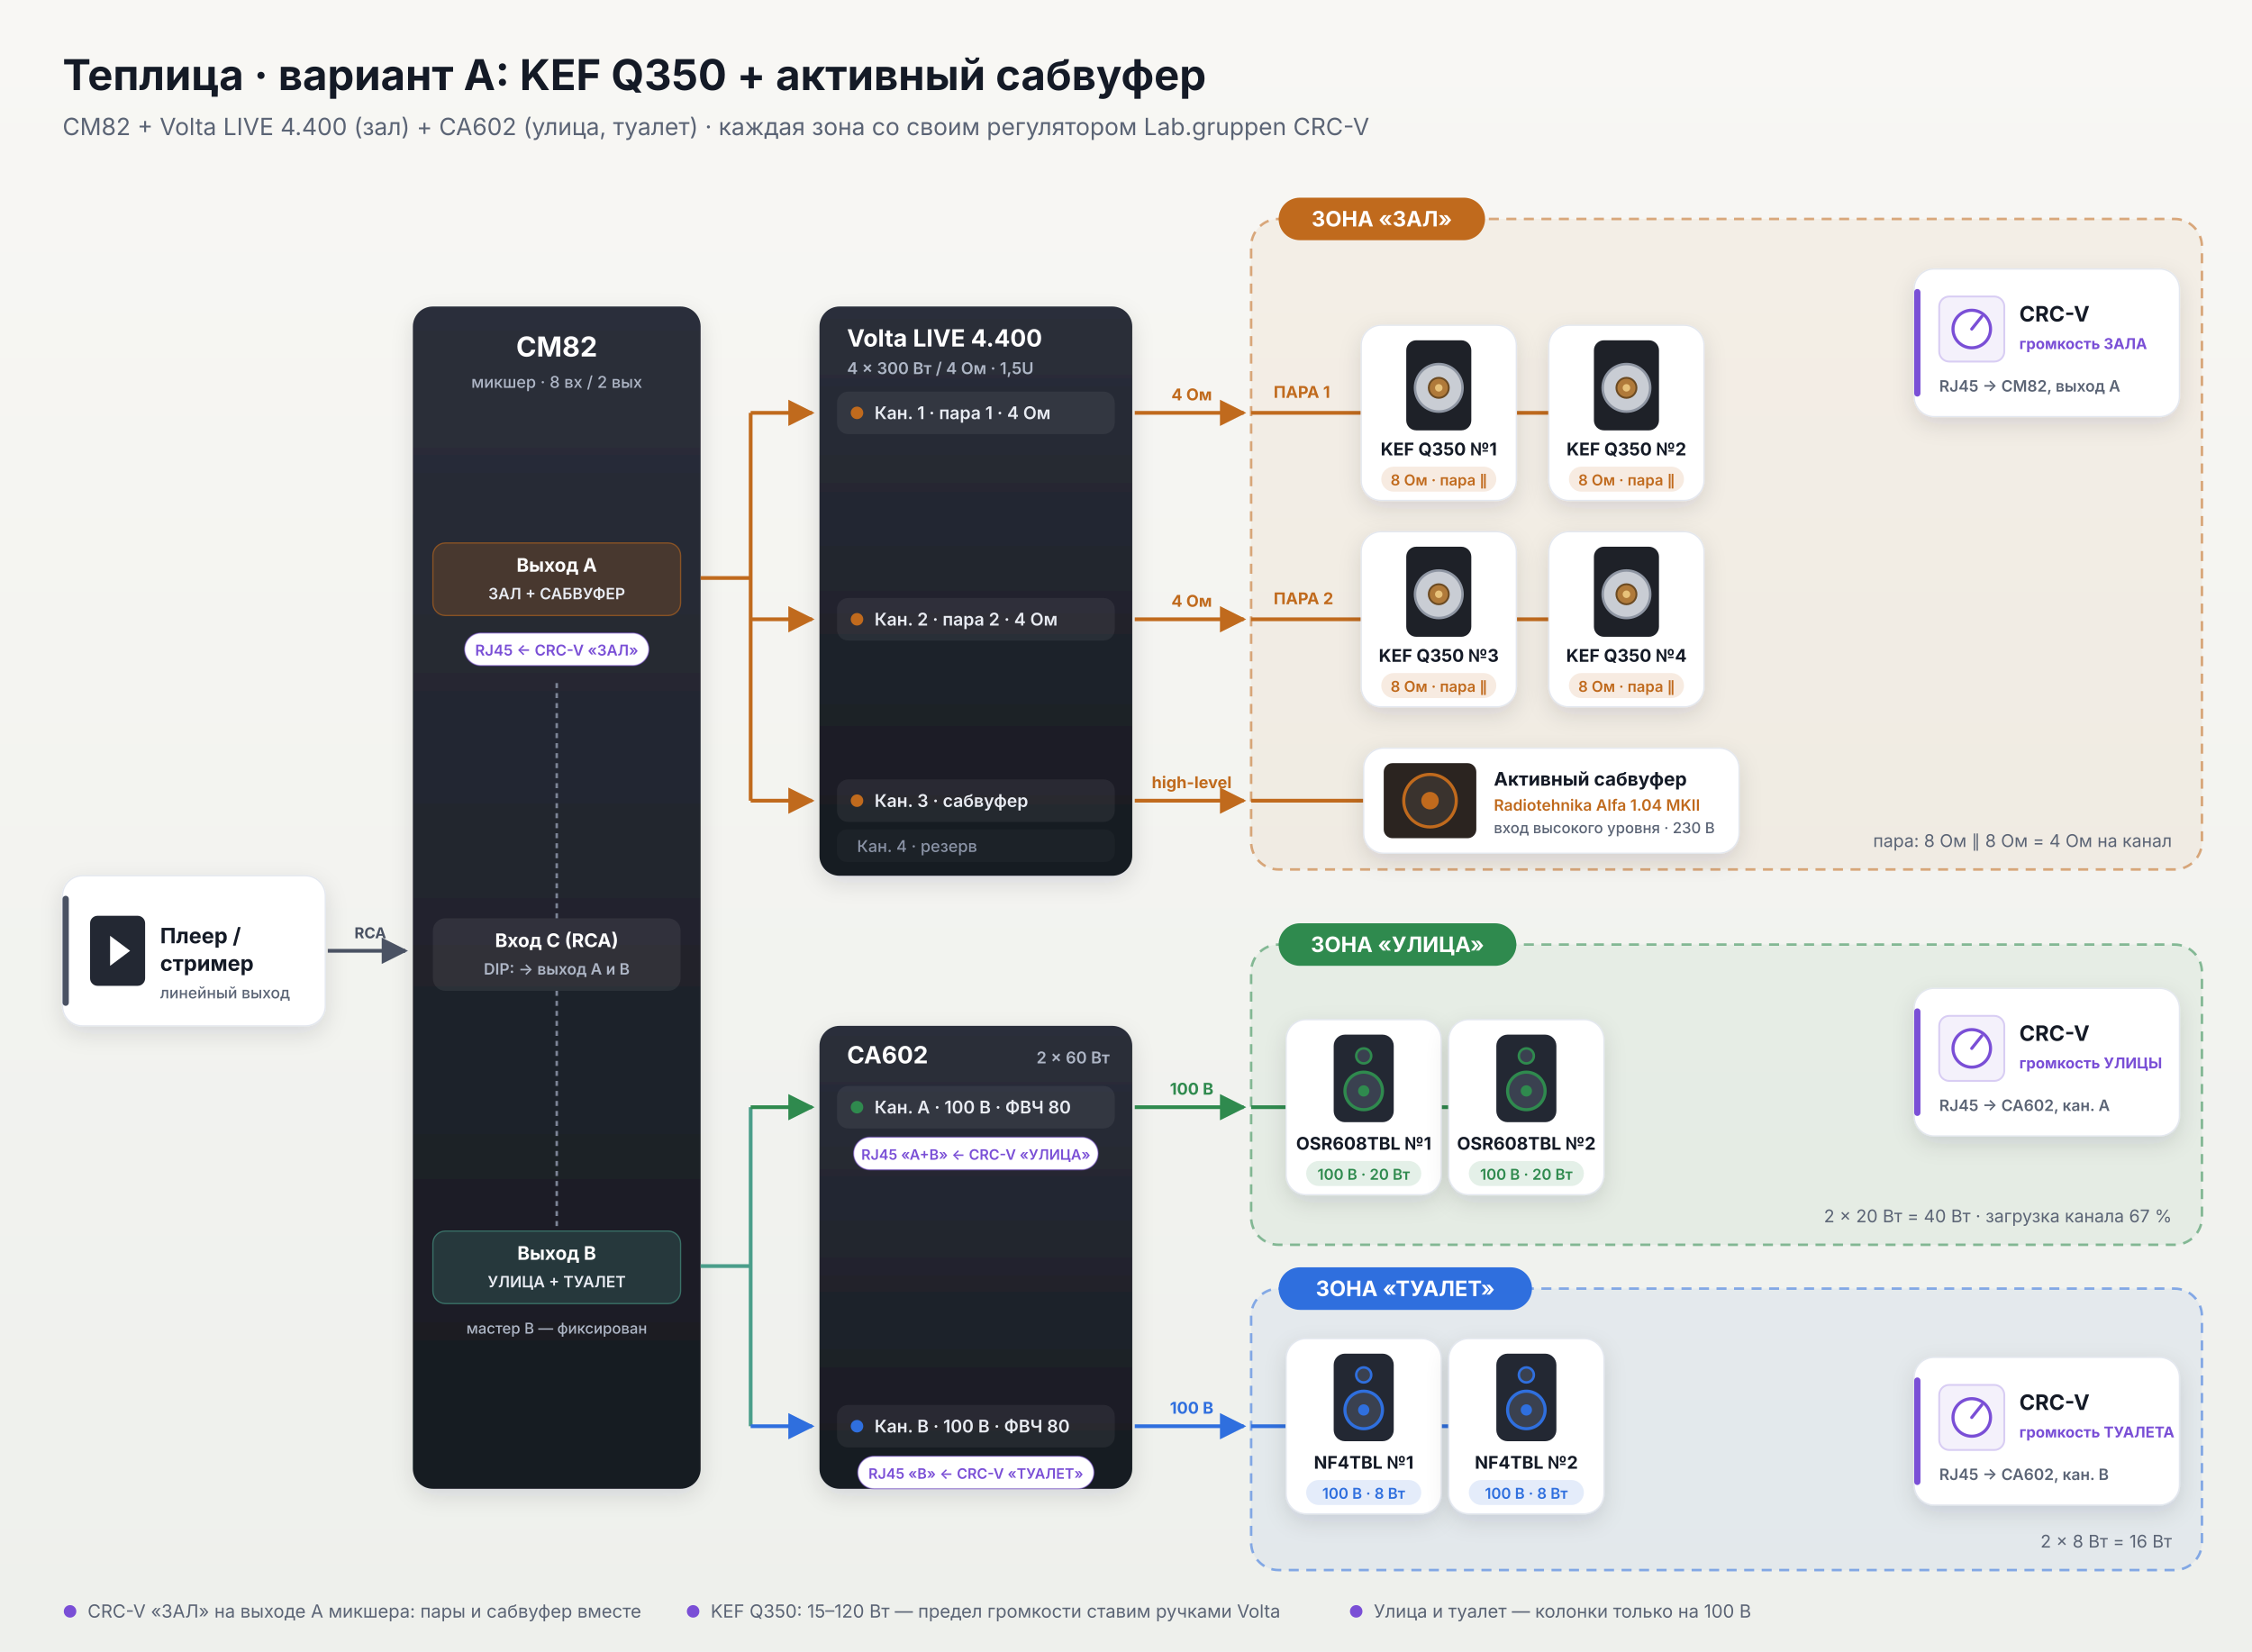
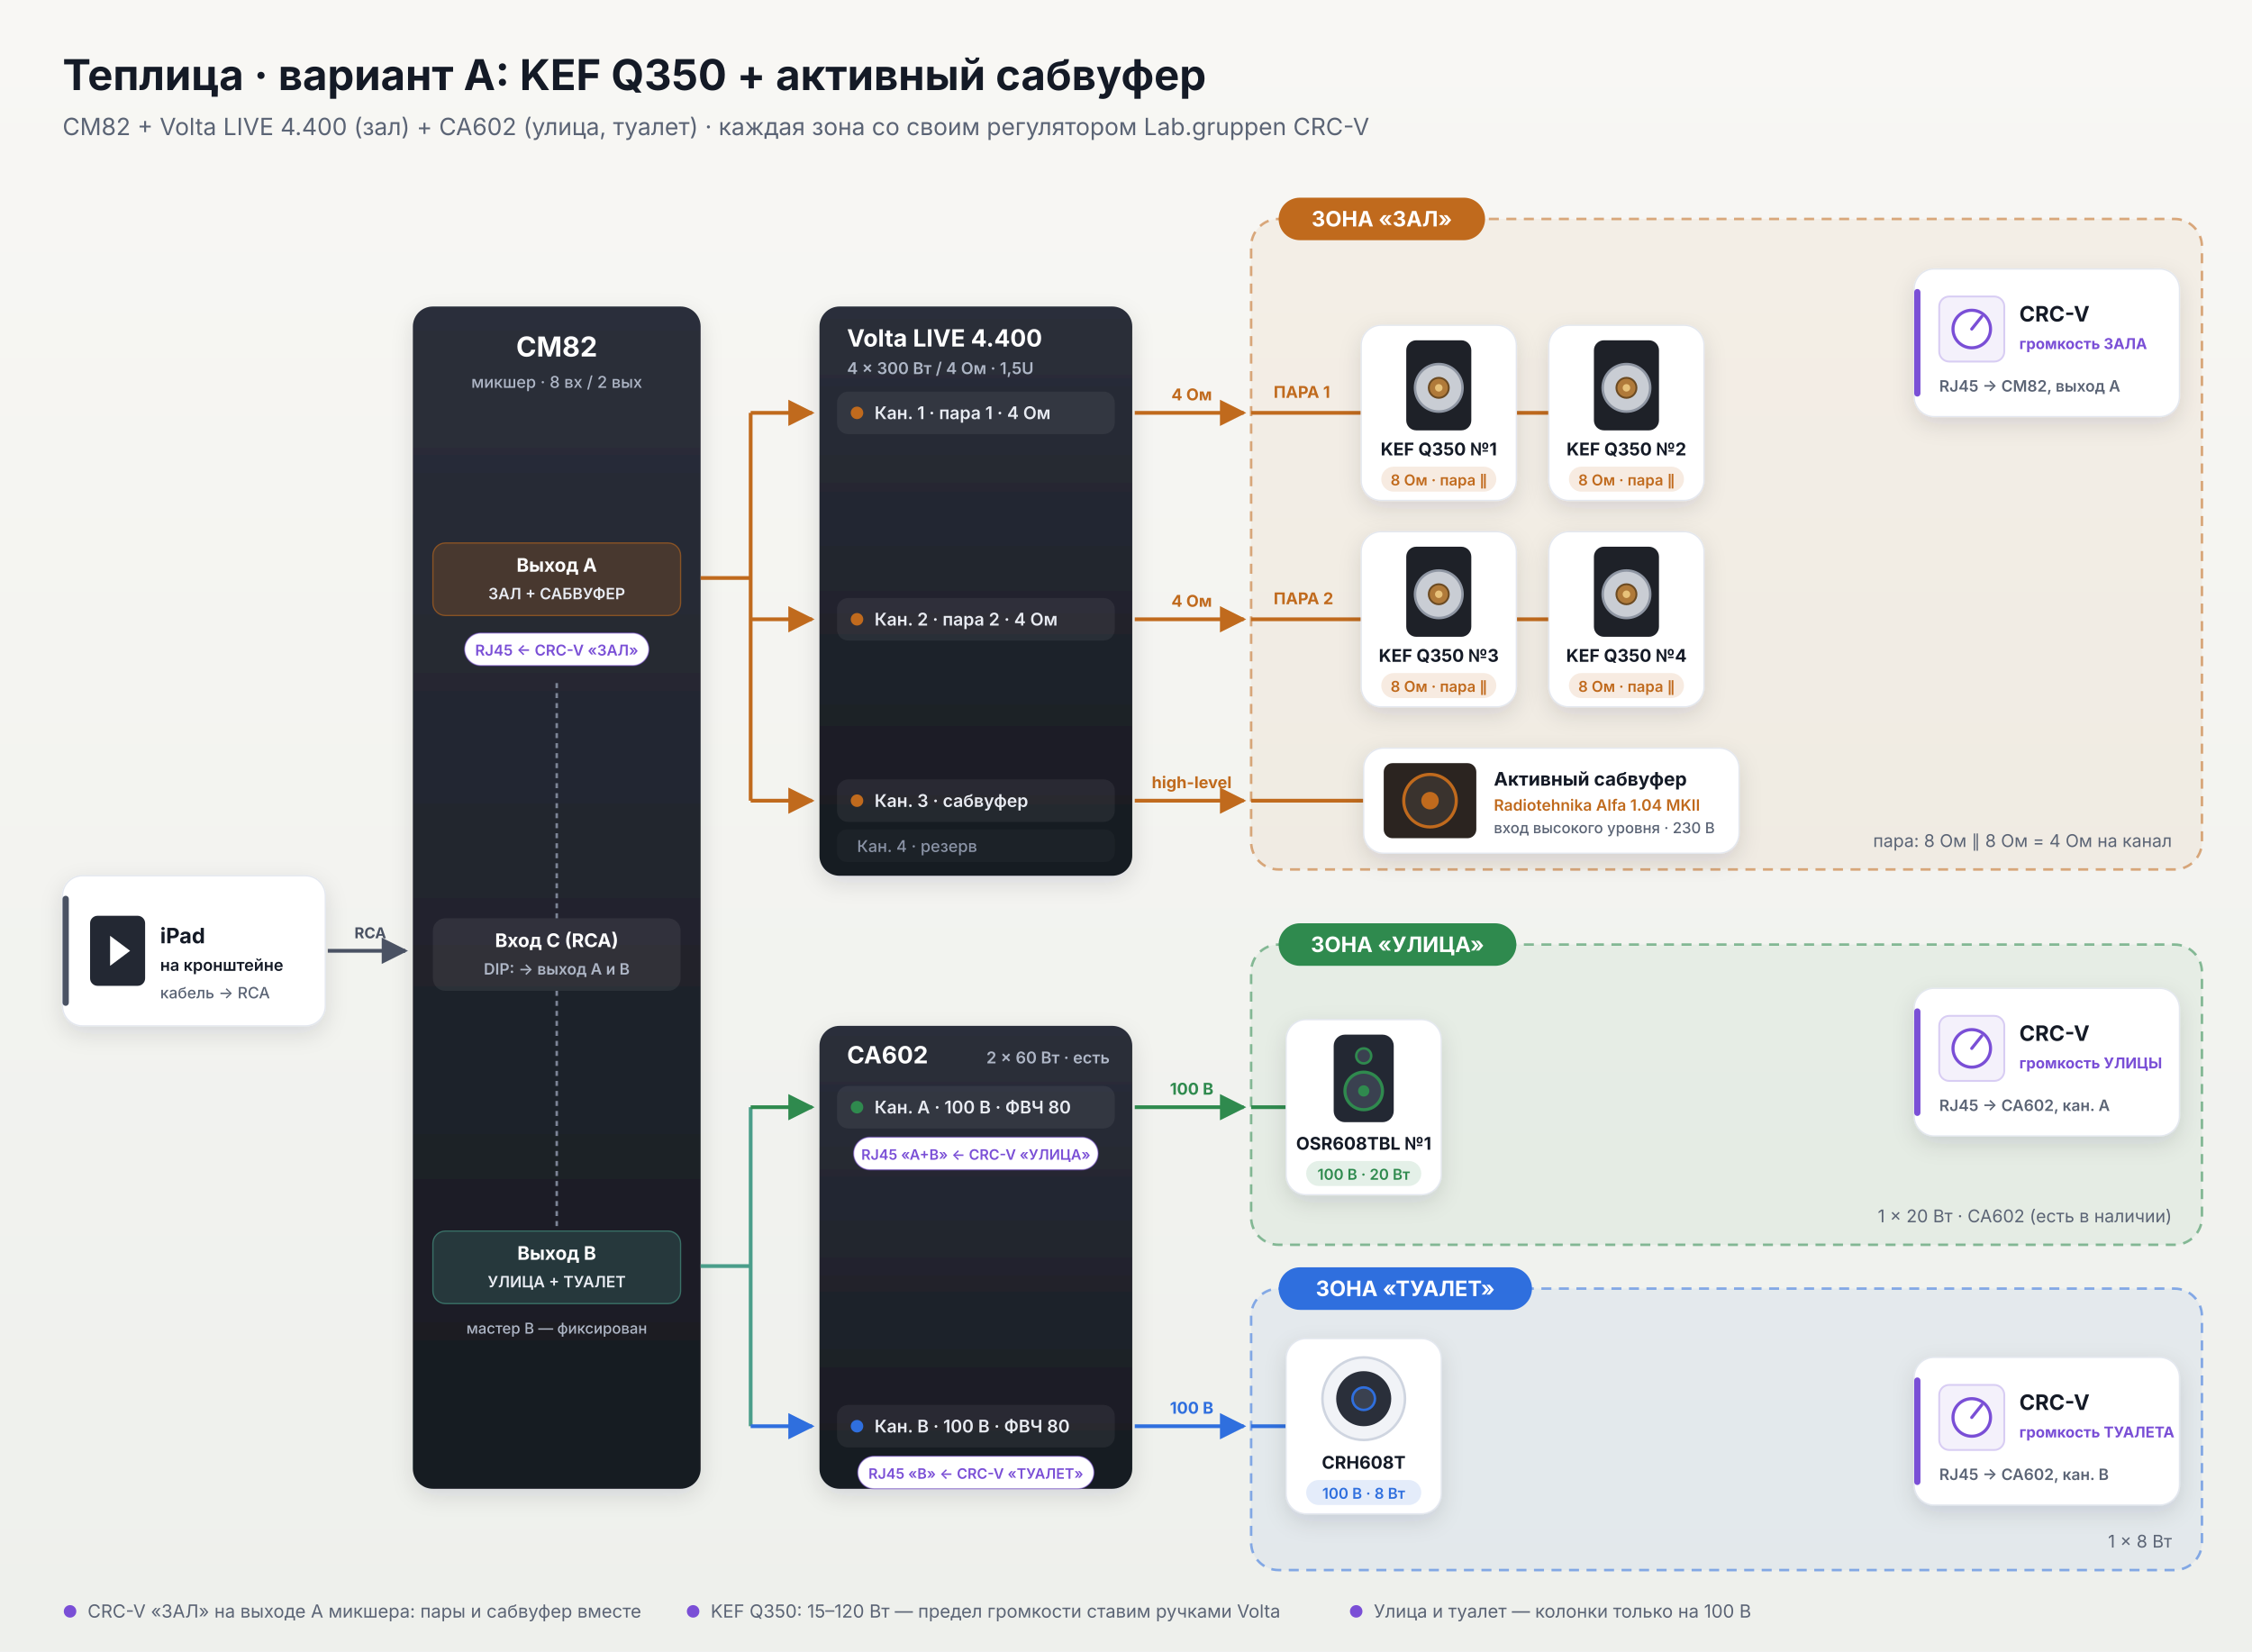
<svg xmlns="http://www.w3.org/2000/svg" width="1800" height="1320" viewBox="0 0 1800 1320" font-family="Inter, 'Segoe UI', Roboto, Arial, sans-serif">
  <defs>
    <linearGradient id="bg" x1="0" y1="0" x2="0" y2="1">
      <stop offset="0" stop-color="#f8f7f4" />
      <stop offset="1" stop-color="#eef0ec" />
    </linearGradient>
    <linearGradient id="amp" x1="0" y1="0" x2="0" y2="1">
      <stop offset="0" stop-color="#2b2f3a" />
      <stop offset="1" stop-color="#171a21" />
    </linearGradient>
    <linearGradient id="wood" x1="0" y1="0" x2="1" y2="1">
      <stop offset="0" stop-color="#9a6337" />
      <stop offset="1" stop-color="#6b3f1f" />
    </linearGradient>
    <filter id="sh" x="-20%" y="-20%" width="140%" height="160%">
      <feDropShadow dx="0" dy="6" stdDeviation="9" flood-color="#1b2433" flood-opacity="0.12" />
    </filter>
    <marker id="arh" viewBox="0 0 10 10" refX="9" refY="5" markerWidth="7" markerHeight="7" orient="auto">
      <path d="M0,0 L10,5 L0,10 z" fill="#c06a1d" />
    </marker>
    <marker id="ars" viewBox="0 0 10 10" refX="9" refY="5" markerWidth="7" markerHeight="7" orient="auto">
      <path d="M0,0 L10,5 L0,10 z" fill="#2f8a4e" />
    </marker>
    <marker id="arw" viewBox="0 0 10 10" refX="9" refY="5" markerWidth="7" markerHeight="7" orient="auto">
      <path d="M0,0 L10,5 L0,10 z" fill="#2f6fde" />
    </marker>
    <marker id="ark" viewBox="0 0 10 10" refX="9" refY="5" markerWidth="7" markerHeight="7" orient="auto">
      <path d="M0,0 L10,5 L0,10 z" fill="#4a5263" />
    </marker>
  </defs>
  <rect width="1800" height="1320" fill="url(#bg)" />
  <text x="50" y="72" font-size="34" font-weight="700" fill="#141a26">Теплица · вариант A: KEF Q350 + активный сабвуфер</text>
  <text x="50" y="108" font-size="19" fill="#5b6475">CM82 + Volta LIVE 4.400 (зал) + CA602 (улица, туалет) · каждая зона со своим регулятором Lab.gruppen CRC-V</text>
  <rect x="1000" y="175" width="760" height="520" rx="22" fill="#c06a1d" fill-opacity="0.06" stroke="#c06a1d" stroke-opacity="0.55" stroke-width="2" stroke-dasharray="8 6" />
  <rect x="1022" y="158" width="165.0" height="34" rx="17" fill="#c06a1d" />
  <text x="1104.5" y="181" text-anchor="middle" font-size="17" font-weight="700" fill="#ffffff">ЗОНА «ЗАЛ»</text>
  <text x="1736" y="677" text-anchor="end" font-size="14" font-weight="400" fill="#5b6475">пара: 8 Ом ∥ 8 Ом = 4 Ом на канал</text>
  <rect x="1000" y="755" width="760" height="240" rx="22" fill="#2f8a4e" fill-opacity="0.06" stroke="#2f8a4e" stroke-opacity="0.55" stroke-width="2" stroke-dasharray="8 6" />
  <rect x="1022" y="738" width="190.0" height="34" rx="17" fill="#2f8a4e" />
  <text x="1117.0" y="761" text-anchor="middle" font-size="17" font-weight="700" fill="#ffffff">ЗОНА «УЛИЦА»</text>
-   <text x="1736" y="977" text-anchor="end" font-size="14" font-weight="400" fill="#5b6475">2 × 20 Вт = 40 Вт · загрузка канала 67 %</text>
+   <text x="1736" y="977" text-anchor="end" font-size="14" font-weight="400" fill="#5b6475">1 × 20 Вт · CA602 (есть в наличии)</text>
  <rect x="1000" y="1030" width="760" height="225" rx="22" fill="#2f6fde" fill-opacity="0.06" stroke="#2f6fde" stroke-opacity="0.55" stroke-width="2" stroke-dasharray="8 6" />
  <rect x="1022" y="1013" width="202.5" height="34" rx="17" fill="#2f6fde" />
  <text x="1123.25" y="1036" text-anchor="middle" font-size="17" font-weight="700" fill="#ffffff">ЗОНА «ТУАЛЕТ»</text>
-   <text x="1736" y="1237" text-anchor="end" font-size="14" font-weight="400" fill="#5b6475">2 × 8 Вт = 16 Вт</text>
+   <text x="1736" y="1237" text-anchor="end" font-size="14" font-weight="400" fill="#5b6475">1 × 8 Вт</text>
  <line x1="1000" y1="330" x2="1300" y2="330" stroke="#c06a1d" stroke-width="3" />
  <text x="1018" y="318" text-anchor="start" font-size="13" font-weight="700" fill="#c06a1d">ПАРА 1</text>
  <g filter="url(#sh)">
    <rect x="1088.0" y="260" width="124" height="140" rx="16" fill="#ffffff" stroke="#e3e7ef" />
  </g>
  <rect x="1124" y="272" width="52" height="72" rx="8" fill="#1e2128" />
  <circle cx="1150" cy="310" r="19" fill="#c9cdd4" stroke="#8f96a3" stroke-width="2" />
  <circle cx="1150" cy="310" r="8" fill="#b07a3a" stroke="#6b4a22" stroke-width="1.5" />
  <circle cx="1150" cy="310" r="3" fill="#e8c27a" />
  <text x="1150" y="364" text-anchor="middle" font-size="14" font-weight="700" fill="#141a26">KEF Q350 №1</text>
  <rect x="1104" y="373" width="92" height="20" rx="10" fill="#c06a1d" fill-opacity="0.13" />
  <text x="1150" y="388" text-anchor="middle" font-size="12" font-weight="600" fill="#c06a1d">8 Ом · пара ∥</text>
  <g filter="url(#sh)">
    <rect x="1238.0" y="260" width="124" height="140" rx="16" fill="#ffffff" stroke="#e3e7ef" />
  </g>
  <rect x="1274" y="272" width="52" height="72" rx="8" fill="#1e2128" />
  <circle cx="1300" cy="310" r="19" fill="#c9cdd4" stroke="#8f96a3" stroke-width="2" />
  <circle cx="1300" cy="310" r="8" fill="#b07a3a" stroke="#6b4a22" stroke-width="1.5" />
  <circle cx="1300" cy="310" r="3" fill="#e8c27a" />
  <text x="1300" y="364" text-anchor="middle" font-size="14" font-weight="700" fill="#141a26">KEF Q350 №2</text>
  <rect x="1254" y="373" width="92" height="20" rx="10" fill="#c06a1d" fill-opacity="0.13" />
  <text x="1300" y="388" text-anchor="middle" font-size="12" font-weight="600" fill="#c06a1d">8 Ом · пара ∥</text>
  <line x1="1000" y1="495" x2="1300" y2="495" stroke="#c06a1d" stroke-width="3" />
  <text x="1018" y="483" text-anchor="start" font-size="13" font-weight="700" fill="#c06a1d">ПАРА 2</text>
  <g filter="url(#sh)">
    <rect x="1088.0" y="425" width="124" height="140" rx="16" fill="#ffffff" stroke="#e3e7ef" />
  </g>
  <rect x="1124" y="437" width="52" height="72" rx="8" fill="#1e2128" />
  <circle cx="1150" cy="475" r="19" fill="#c9cdd4" stroke="#8f96a3" stroke-width="2" />
  <circle cx="1150" cy="475" r="8" fill="#b07a3a" stroke="#6b4a22" stroke-width="1.5" />
  <circle cx="1150" cy="475" r="3" fill="#e8c27a" />
  <text x="1150" y="529" text-anchor="middle" font-size="14" font-weight="700" fill="#141a26">KEF Q350 №3</text>
  <rect x="1104" y="538" width="92" height="20" rx="10" fill="#c06a1d" fill-opacity="0.13" />
  <text x="1150" y="553" text-anchor="middle" font-size="12" font-weight="600" fill="#c06a1d">8 Ом · пара ∥</text>
  <g filter="url(#sh)">
    <rect x="1238.0" y="425" width="124" height="140" rx="16" fill="#ffffff" stroke="#e3e7ef" />
  </g>
  <rect x="1274" y="437" width="52" height="72" rx="8" fill="#1e2128" />
  <circle cx="1300" cy="475" r="19" fill="#c9cdd4" stroke="#8f96a3" stroke-width="2" />
  <circle cx="1300" cy="475" r="8" fill="#b07a3a" stroke="#6b4a22" stroke-width="1.5" />
  <circle cx="1300" cy="475" r="3" fill="#e8c27a" />
  <text x="1300" y="529" text-anchor="middle" font-size="14" font-weight="700" fill="#141a26">KEF Q350 №4</text>
  <rect x="1254" y="538" width="92" height="20" rx="10" fill="#c06a1d" fill-opacity="0.13" />
  <text x="1300" y="553" text-anchor="middle" font-size="12" font-weight="600" fill="#c06a1d">8 Ом · пара ∥</text>
  <line x1="1000" y1="640" x2="1090" y2="640" stroke="#c06a1d" stroke-width="3" />
  <g filter="url(#sh)">
    <rect x="1090" y="598" width="300" height="84" rx="16" fill="#ffffff" stroke="#e3e7ef" />
  </g>
  <rect x="1106" y="610" width="74" height="60" rx="7" fill="#2b2420" />
  <circle cx="1143" cy="640" r="21" fill="#3a332e" stroke="#c06a1d" stroke-width="2.5" />
  <circle cx="1143" cy="640" r="7" fill="#c06a1d" />
  <text x="1194" y="628" text-anchor="start" font-size="15" font-weight="700" fill="#141a26">Активный сабвуфер</text>
  <text x="1194" y="648" text-anchor="start" font-size="12.5" font-weight="600" fill="#c06a1d">Radiotehnika Alfa 1.04 MKII</text>
  <text x="1194" y="666" text-anchor="start" font-size="12" font-weight="500" fill="#5b6475">вход высокого уровня · 230 В</text>
  <g filter="url(#sh)">
    <rect x="1530" y="215" width="212" height="118" rx="16" fill="#ffffff" stroke="#e3e7ef" />
  </g>
  <rect x="1530" y="231" width="5" height="86" rx="2.5" fill="#7a4fd6" />
  <rect x="1550" y="237" width="52" height="52" rx="8" fill="#f4f1fb" stroke="#d8cdf3" stroke-width="1.5" />
  <circle cx="1576" cy="263" r="15" fill="#ffffff" stroke="#7a4fd6" stroke-width="2.5" />
  <line x1="1576" y1="263" x2="1584" y2="253" stroke="#7a4fd6" stroke-width="2.5" stroke-linecap="round" />
  <text x="1614" y="257" text-anchor="start" font-size="17" font-weight="700" fill="#141a26">CRC-V</text>
  <text x="1614" y="279" text-anchor="start" font-size="12" font-weight="700" fill="#7a4fd6">громкость ЗАЛА</text>
  <text x="1550" y="313" text-anchor="start" font-size="12.5" font-weight="600" fill="#5b6475">RJ45 → CM82, выход A</text>
-   <line x1="1000" y1="885" x2="1220" y2="885" stroke="#2f8a4e" stroke-width="3" />
+   <line x1="1000" y1="885" x2="1090" y2="885" stroke="#2f8a4e" stroke-width="3" />
  <g filter="url(#sh)">
    <rect x="1028.0" y="815" width="124" height="140" rx="16" fill="#ffffff" stroke="#e3e7ef" />
  </g>
  <rect x="1066" y="827" width="48" height="70" rx="9" fill="#232833" />
  <circle cx="1090" cy="844" r="6" fill="#3a4150" stroke="#2f8a4e" stroke-width="2" />
  <circle cx="1090" cy="872" r="15" fill="#3a4150" stroke="#2f8a4e" stroke-width="2.5" />
  <circle cx="1090" cy="872" r="4.5" fill="#2f8a4e" />
  <text x="1090" y="919" text-anchor="middle" font-size="14" font-weight="700" fill="#141a26">OSR608TBL №1</text>
  <rect x="1044" y="928" width="92" height="20" rx="10" fill="#2f8a4e" fill-opacity="0.13" />
  <text x="1090" y="943" text-anchor="middle" font-size="12" font-weight="600" fill="#2f8a4e">100 В · 20 Вт</text>
  <g filter="url(#sh)">
-     <rect x="1158.0" y="815" width="124" height="140" rx="16" fill="#ffffff" stroke="#e3e7ef" />
-   </g>
-   <rect x="1196" y="827" width="48" height="70" rx="9" fill="#232833" />
-   <circle cx="1220" cy="844" r="6" fill="#3a4150" stroke="#2f8a4e" stroke-width="2" />
-   <circle cx="1220" cy="872" r="15" fill="#3a4150" stroke="#2f8a4e" stroke-width="2.5" />
-   <circle cx="1220" cy="872" r="4.5" fill="#2f8a4e" />
-   <text x="1220" y="919" text-anchor="middle" font-size="14" font-weight="700" fill="#141a26">OSR608TBL №2</text>
-   <rect x="1174" y="928" width="92" height="20" rx="10" fill="#2f8a4e" fill-opacity="0.13" />
-   <text x="1220" y="943" text-anchor="middle" font-size="12" font-weight="600" fill="#2f8a4e">100 В · 20 Вт</text>
-   <g filter="url(#sh)">
    <rect x="1530" y="790" width="212" height="118" rx="16" fill="#ffffff" stroke="#e3e7ef" />
  </g>
  <rect x="1530" y="806" width="5" height="86" rx="2.5" fill="#7a4fd6" />
  <rect x="1550" y="812" width="52" height="52" rx="8" fill="#f4f1fb" stroke="#d8cdf3" stroke-width="1.5" />
  <circle cx="1576" cy="838" r="15" fill="#ffffff" stroke="#7a4fd6" stroke-width="2.5" />
  <line x1="1576" y1="838" x2="1584" y2="828" stroke="#7a4fd6" stroke-width="2.5" stroke-linecap="round" />
  <text x="1614" y="832" text-anchor="start" font-size="17" font-weight="700" fill="#141a26">CRC-V</text>
  <text x="1614" y="854" text-anchor="start" font-size="12" font-weight="700" fill="#7a4fd6">громкость УЛИЦЫ</text>
  <text x="1550" y="888" text-anchor="start" font-size="12.5" font-weight="600" fill="#5b6475">RJ45 → CA602, кан. A</text>
-   <line x1="1000" y1="1140" x2="1220" y2="1140" stroke="#2f6fde" stroke-width="3" />
+   <line x1="1000" y1="1140" x2="1090" y2="1140" stroke="#2f6fde" stroke-width="3" />
  <g filter="url(#sh)">
    <rect x="1028.0" y="1070" width="124" height="140" rx="16" fill="#ffffff" stroke="#e3e7ef" />
  </g>
-   <rect x="1066" y="1082" width="48" height="70" rx="9" fill="#232833" />
-   <circle cx="1090" cy="1099" r="6" fill="#3a4150" stroke="#2f6fde" stroke-width="2" />
-   <circle cx="1090" cy="1127" r="15" fill="#3a4150" stroke="#2f6fde" stroke-width="2.5" />
-   <circle cx="1090" cy="1127" r="4.5" fill="#2f6fde" />
-   <text x="1090" y="1174" text-anchor="middle" font-size="14" font-weight="700" fill="#141a26">NF4TBL №1</text>
+   <circle cx="1090" cy="1118" r="33" fill="#f1f3f7" stroke="#cfd5e0" stroke-width="2" />
+   <circle cx="1090" cy="1118" r="22" fill="#2a2f3a" />
+   <circle cx="1090" cy="1118" r="9" fill="#3a4150" stroke="#2f6fde" stroke-width="2" />
+   <text x="1090" y="1174" text-anchor="middle" font-size="14" font-weight="700" fill="#141a26">CRH608T</text>
  <rect x="1044" y="1183" width="92" height="20" rx="10" fill="#2f6fde" fill-opacity="0.13" />
  <text x="1090" y="1198" text-anchor="middle" font-size="12" font-weight="600" fill="#2f6fde">100 В · 8 Вт</text>
-   <g filter="url(#sh)">
-     <rect x="1158.0" y="1070" width="124" height="140" rx="16" fill="#ffffff" stroke="#e3e7ef" />
-   </g>
-   <rect x="1196" y="1082" width="48" height="70" rx="9" fill="#232833" />
-   <circle cx="1220" cy="1099" r="6" fill="#3a4150" stroke="#2f6fde" stroke-width="2" />
-   <circle cx="1220" cy="1127" r="15" fill="#3a4150" stroke="#2f6fde" stroke-width="2.5" />
-   <circle cx="1220" cy="1127" r="4.5" fill="#2f6fde" />
-   <text x="1220" y="1174" text-anchor="middle" font-size="14" font-weight="700" fill="#141a26">NF4TBL №2</text>
-   <rect x="1174" y="1183" width="92" height="20" rx="10" fill="#2f6fde" fill-opacity="0.13" />
-   <text x="1220" y="1198" text-anchor="middle" font-size="12" font-weight="600" fill="#2f6fde">100 В · 8 Вт</text>
  <g filter="url(#sh)">
    <rect x="1530" y="1085" width="212" height="118" rx="16" fill="#ffffff" stroke="#e3e7ef" />
  </g>
  <rect x="1530" y="1101" width="5" height="86" rx="2.5" fill="#7a4fd6" />
  <rect x="1550" y="1107" width="52" height="52" rx="8" fill="#f4f1fb" stroke="#d8cdf3" stroke-width="1.5" />
  <circle cx="1576" cy="1133" r="15" fill="#ffffff" stroke="#7a4fd6" stroke-width="2.5" />
  <line x1="1576" y1="1133" x2="1584" y2="1123" stroke="#7a4fd6" stroke-width="2.5" stroke-linecap="round" />
  <text x="1614" y="1127" text-anchor="start" font-size="17" font-weight="700" fill="#141a26">CRC-V</text>
  <text x="1614" y="1149" text-anchor="start" font-size="12" font-weight="700" fill="#7a4fd6">громкость ТУАЛЕТА</text>
  <text x="1550" y="1183" text-anchor="start" font-size="12.5" font-weight="600" fill="#5b6475">RJ45 → CA602, кан. B</text>
  <g filter="url(#sh)">
    <rect x="655" y="245" width="250" height="455" rx="16" fill="url(#amp)" stroke="none" />
  </g>
  <text x="677" y="277" text-anchor="start" font-size="19" font-weight="700" fill="#ffffff">Volta LIVE 4.400</text>
  <text x="677" y="299" text-anchor="start" font-size="13" font-weight="600" fill="#aeb6c6">4 × 300 Вт / 4 Ом · 1,5U</text>
  <rect x="669" y="313" width="222" height="34" rx="9" fill="#ffffff" fill-opacity="0.06" />
  <circle cx="685" cy="330" r="5" fill="#c06a1d" />
  <text x="699" y="335" text-anchor="start" font-size="14" font-weight="600" fill="#e8ebf2">Кан. 1 · пара 1 · 4 Ом</text>
  <rect x="669" y="478" width="222" height="34" rx="9" fill="#ffffff" fill-opacity="0.06" />
  <circle cx="685" cy="495" r="5" fill="#c06a1d" />
  <text x="699" y="500" text-anchor="start" font-size="14" font-weight="600" fill="#e8ebf2">Кан. 2 · пара 2 · 4 Ом</text>
  <rect x="669" y="623" width="222" height="34" rx="9" fill="#ffffff" fill-opacity="0.06" />
  <circle cx="685" cy="640" r="5" fill="#c06a1d" />
  <text x="699" y="645" text-anchor="start" font-size="14" font-weight="600" fill="#e8ebf2">Кан. 3 · сабвуфер</text>
  <rect x="669" y="663" width="222" height="26" rx="8" fill="#ffffff" fill-opacity="0.03" />
  <text x="685" y="681" text-anchor="start" font-size="13" font-weight="500" fill="#8a93a6">Кан. 4 · резерв</text>
  <line x1="907" y1="330" x2="994" y2="330" stroke="#c06a1d" stroke-width="3" marker-end="url(#arh)" />
  <text x="952.5" y="320" text-anchor="middle" font-size="13" font-weight="700" fill="#c06a1d">4 Ом</text>
  <line x1="907" y1="495" x2="994" y2="495" stroke="#c06a1d" stroke-width="3" marker-end="url(#arh)" />
  <text x="952.5" y="485" text-anchor="middle" font-size="13" font-weight="700" fill="#c06a1d">4 Ом</text>
  <line x1="907" y1="640" x2="994" y2="640" stroke="#c06a1d" stroke-width="3" marker-end="url(#arh)" />
  <text x="952.5" y="630" text-anchor="middle" font-size="13" font-weight="700" fill="#c06a1d">high-level</text>
  <g filter="url(#sh)">
    <rect x="655" y="820" width="250" height="370" rx="16" fill="url(#amp)" stroke="none" />
  </g>
  <text x="677" y="850" text-anchor="start" font-size="19" font-weight="700" fill="#ffffff">CA602</text>
-   <text x="887" y="850" text-anchor="end" font-size="13" font-weight="600" fill="#aeb6c6">2 × 60 Вт</text>
+   <text x="887" y="850" text-anchor="end" font-size="13" font-weight="600" fill="#aeb6c6">2 × 60 Вт · есть</text>
  <rect x="669" y="868" width="222" height="34" rx="9" fill="#ffffff" fill-opacity="0.06" />
  <circle cx="685" cy="885" r="5" fill="#2f8a4e" />
  <text x="699" y="890" text-anchor="start" font-size="14" font-weight="600" fill="#e8ebf2">Кан. A · 100 В · ФВЧ 80</text>
  <rect x="669" y="1123" width="222" height="34" rx="9" fill="#ffffff" fill-opacity="0.06" />
  <circle cx="685" cy="1140" r="5" fill="#2f6fde" />
  <text x="699" y="1145" text-anchor="start" font-size="14" font-weight="600" fill="#e8ebf2">Кан. B · 100 В · ФВЧ 80</text>
  <line x1="907" y1="885" x2="994" y2="885" stroke="#2f8a4e" stroke-width="3" marker-end="url(#ars)" />
  <text x="952.5" y="875" text-anchor="middle" font-size="13" font-weight="700" fill="#2f8a4e">100 В</text>
  <line x1="907" y1="1140" x2="994" y2="1140" stroke="#2f6fde" stroke-width="3" marker-end="url(#arw)" />
  <text x="952.5" y="1130" text-anchor="middle" font-size="13" font-weight="700" fill="#2f6fde">100 В</text>
  <rect x="682.29" y="909" width="195.42" height="26" rx="13" fill="#ffffff" stroke="#7a4fd6" stroke-opacity="0.5" />
  <text x="780.0" y="927" text-anchor="middle" font-size="11.5" font-weight="600" fill="#7a4fd6">RJ45 «A+B» ← CRC-V «УЛИЦА»</text>
  <rect x="685.625" y="1164" width="188.75" height="26" rx="13" fill="#ffffff" stroke="#7a4fd6" stroke-opacity="0.5" />
  <text x="780.0" y="1182" text-anchor="middle" font-size="11.5" font-weight="600" fill="#7a4fd6">RJ45 «B» ← CRC-V «ТУАЛЕТ»</text>
  <g filter="url(#sh)">
    <rect x="330" y="245" width="230" height="945" rx="16" fill="url(#amp)" stroke="none" />
  </g>
  <text x="445.0" y="285" text-anchor="middle" font-size="22" font-weight="700" fill="#ffffff">CM82</text>
  <text x="445.0" y="310" text-anchor="middle" font-size="13" font-weight="500" fill="#aeb6c6">микшер · 8 вх / 2 вых</text>
  <rect x="346" y="734" width="198" height="58" rx="10" fill="#ffffff" fill-opacity="0.07" />
  <text x="445.0" y="757" text-anchor="middle" font-size="15" font-weight="700" fill="#ffffff">Вход C (RCA)</text>
  <text x="445.0" y="779" text-anchor="middle" font-size="12.5" font-weight="600" fill="#aeb6c6">DIP: → выход A и B</text>
  <rect x="346" y="434" width="198" height="58" rx="10" fill="#c06a1d" fill-opacity="0.22" stroke="#c06a1d" stroke-opacity="0.6" />
  <text x="445.0" y="457" text-anchor="middle" font-size="15" font-weight="700" fill="#ffffff">Выход A</text>
  <text x="445.0" y="479" text-anchor="middle" font-size="12.5" font-weight="600" fill="#e8ebf2">ЗАЛ + САБВУФЕР</text>
  <rect x="346" y="984" width="198" height="58" rx="10" fill="#4a9e8a" fill-opacity="0.22" stroke="#4a9e8a" stroke-opacity="0.6" />
  <text x="445.0" y="1007" text-anchor="middle" font-size="15" font-weight="700" fill="#ffffff">Выход B</text>
  <text x="445.0" y="1029" text-anchor="middle" font-size="12.5" font-weight="600" fill="#e8ebf2">УЛИЦА + ТУАЛЕТ</text>
  <path d="M445.0 734 L445.0 542" stroke="#7d8597" stroke-width="2" stroke-dasharray="4 4" />
  <path d="M445.0 792 L445.0 982" stroke="#7d8597" stroke-width="2" stroke-dasharray="4 4" />
  <text x="445.0" y="1066" text-anchor="middle" font-size="12" font-weight="500" fill="#aeb6c6">мастер B — фиксирован</text>
  <rect x="371.36" y="506" width="147.28" height="26" rx="13" fill="#ffffff" stroke="#7a4fd6" stroke-opacity="0.5" />
  <text x="445.0" y="524" text-anchor="middle" font-size="12" font-weight="600" fill="#7a4fd6">RJ45 ← CRC-V «ЗАЛ»</text>
  <line x1="560" y1="462" x2="600" y2="462" stroke="#c06a1d" stroke-width="3" />
  <line x1="600" y1="330" x2="600" y2="640" stroke="#c06a1d" stroke-width="3" />
  <line x1="600" y1="330" x2="649" y2="330" stroke="#c06a1d" stroke-width="3" marker-end="url(#arh)" />
  <line x1="600" y1="495" x2="649" y2="495" stroke="#c06a1d" stroke-width="3" marker-end="url(#arh)" />
  <line x1="600" y1="640" x2="649" y2="640" stroke="#c06a1d" stroke-width="3" marker-end="url(#arh)" />
  <line x1="560" y1="1012" x2="600" y2="1012" stroke="#4a9e8a" stroke-width="3" />
  <line x1="600" y1="885" x2="600" y2="1140" stroke="#4a9e8a" stroke-width="3" />
  <line x1="600" y1="885" x2="649" y2="885" stroke="#2f8a4e" stroke-width="3" marker-end="url(#ars)" />
  <line x1="600" y1="1140" x2="649" y2="1140" stroke="#2f6fde" stroke-width="3" marker-end="url(#arw)" />
  <g filter="url(#sh)">
    <rect x="50" y="700" width="210" height="120" rx="16" fill="#ffffff" stroke="#e3e7ef" />
  </g>
  <rect x="50" y="716" width="5" height="88" rx="2.5" fill="#4a5263" />
  <rect x="72" y="732" width="44" height="56" rx="6" fill="#232833" />
  <polygon points="88,748 104,760 88,772" fill="#ffffff" />
-   <text x="128" y="754" text-anchor="start" font-size="17" font-weight="700" fill="#141a26">Плеер /</text>
-   <text x="128" y="776" text-anchor="start" font-size="17" font-weight="700" fill="#141a26">стример</text>
-   <text x="128" y="798" text-anchor="start" font-size="12.5" font-weight="500" fill="#5b6475">линейный выход</text>
+   <text x="128" y="754" text-anchor="start" font-size="17" font-weight="700" fill="#141a26">iPad</text>
+   <text x="128" y="776" text-anchor="start" font-size="13" font-weight="600" fill="#141a26">на кронштейне</text>
+   <text x="128" y="798" text-anchor="start" font-size="12.5" font-weight="500" fill="#5b6475">кабель → RCA</text>
  <line x1="262" y1="760" x2="324" y2="760" stroke="#4a5263" stroke-width="3" marker-end="url(#ark)" />
  <text x="296" y="750" text-anchor="middle" font-size="12" font-weight="700" fill="#4a5263">RCA</text>
  <circle cx="56" cy="1288" r="5" fill="#7a4fd6" />
  <text x="70" y="1293" text-anchor="start" font-size="14.5" font-weight="400" fill="#5b6475">CRC-V «ЗАЛ» на выходе A микшера: пары и сабвуфер вместе</text>
  <circle cx="554" cy="1288" r="5" fill="#7a4fd6" />
  <text x="568" y="1293" text-anchor="start" font-size="14.5" font-weight="400" fill="#5b6475">KEF Q350: 15–120 Вт — предел громкости ставим ручками Volta</text>
  <circle cx="1084" cy="1288" r="5" fill="#7a4fd6" />
  <text x="1098" y="1293" text-anchor="start" font-size="14.5" font-weight="400" fill="#5b6475">Улица и туалет — колонки только на 100 В</text>
</svg>
